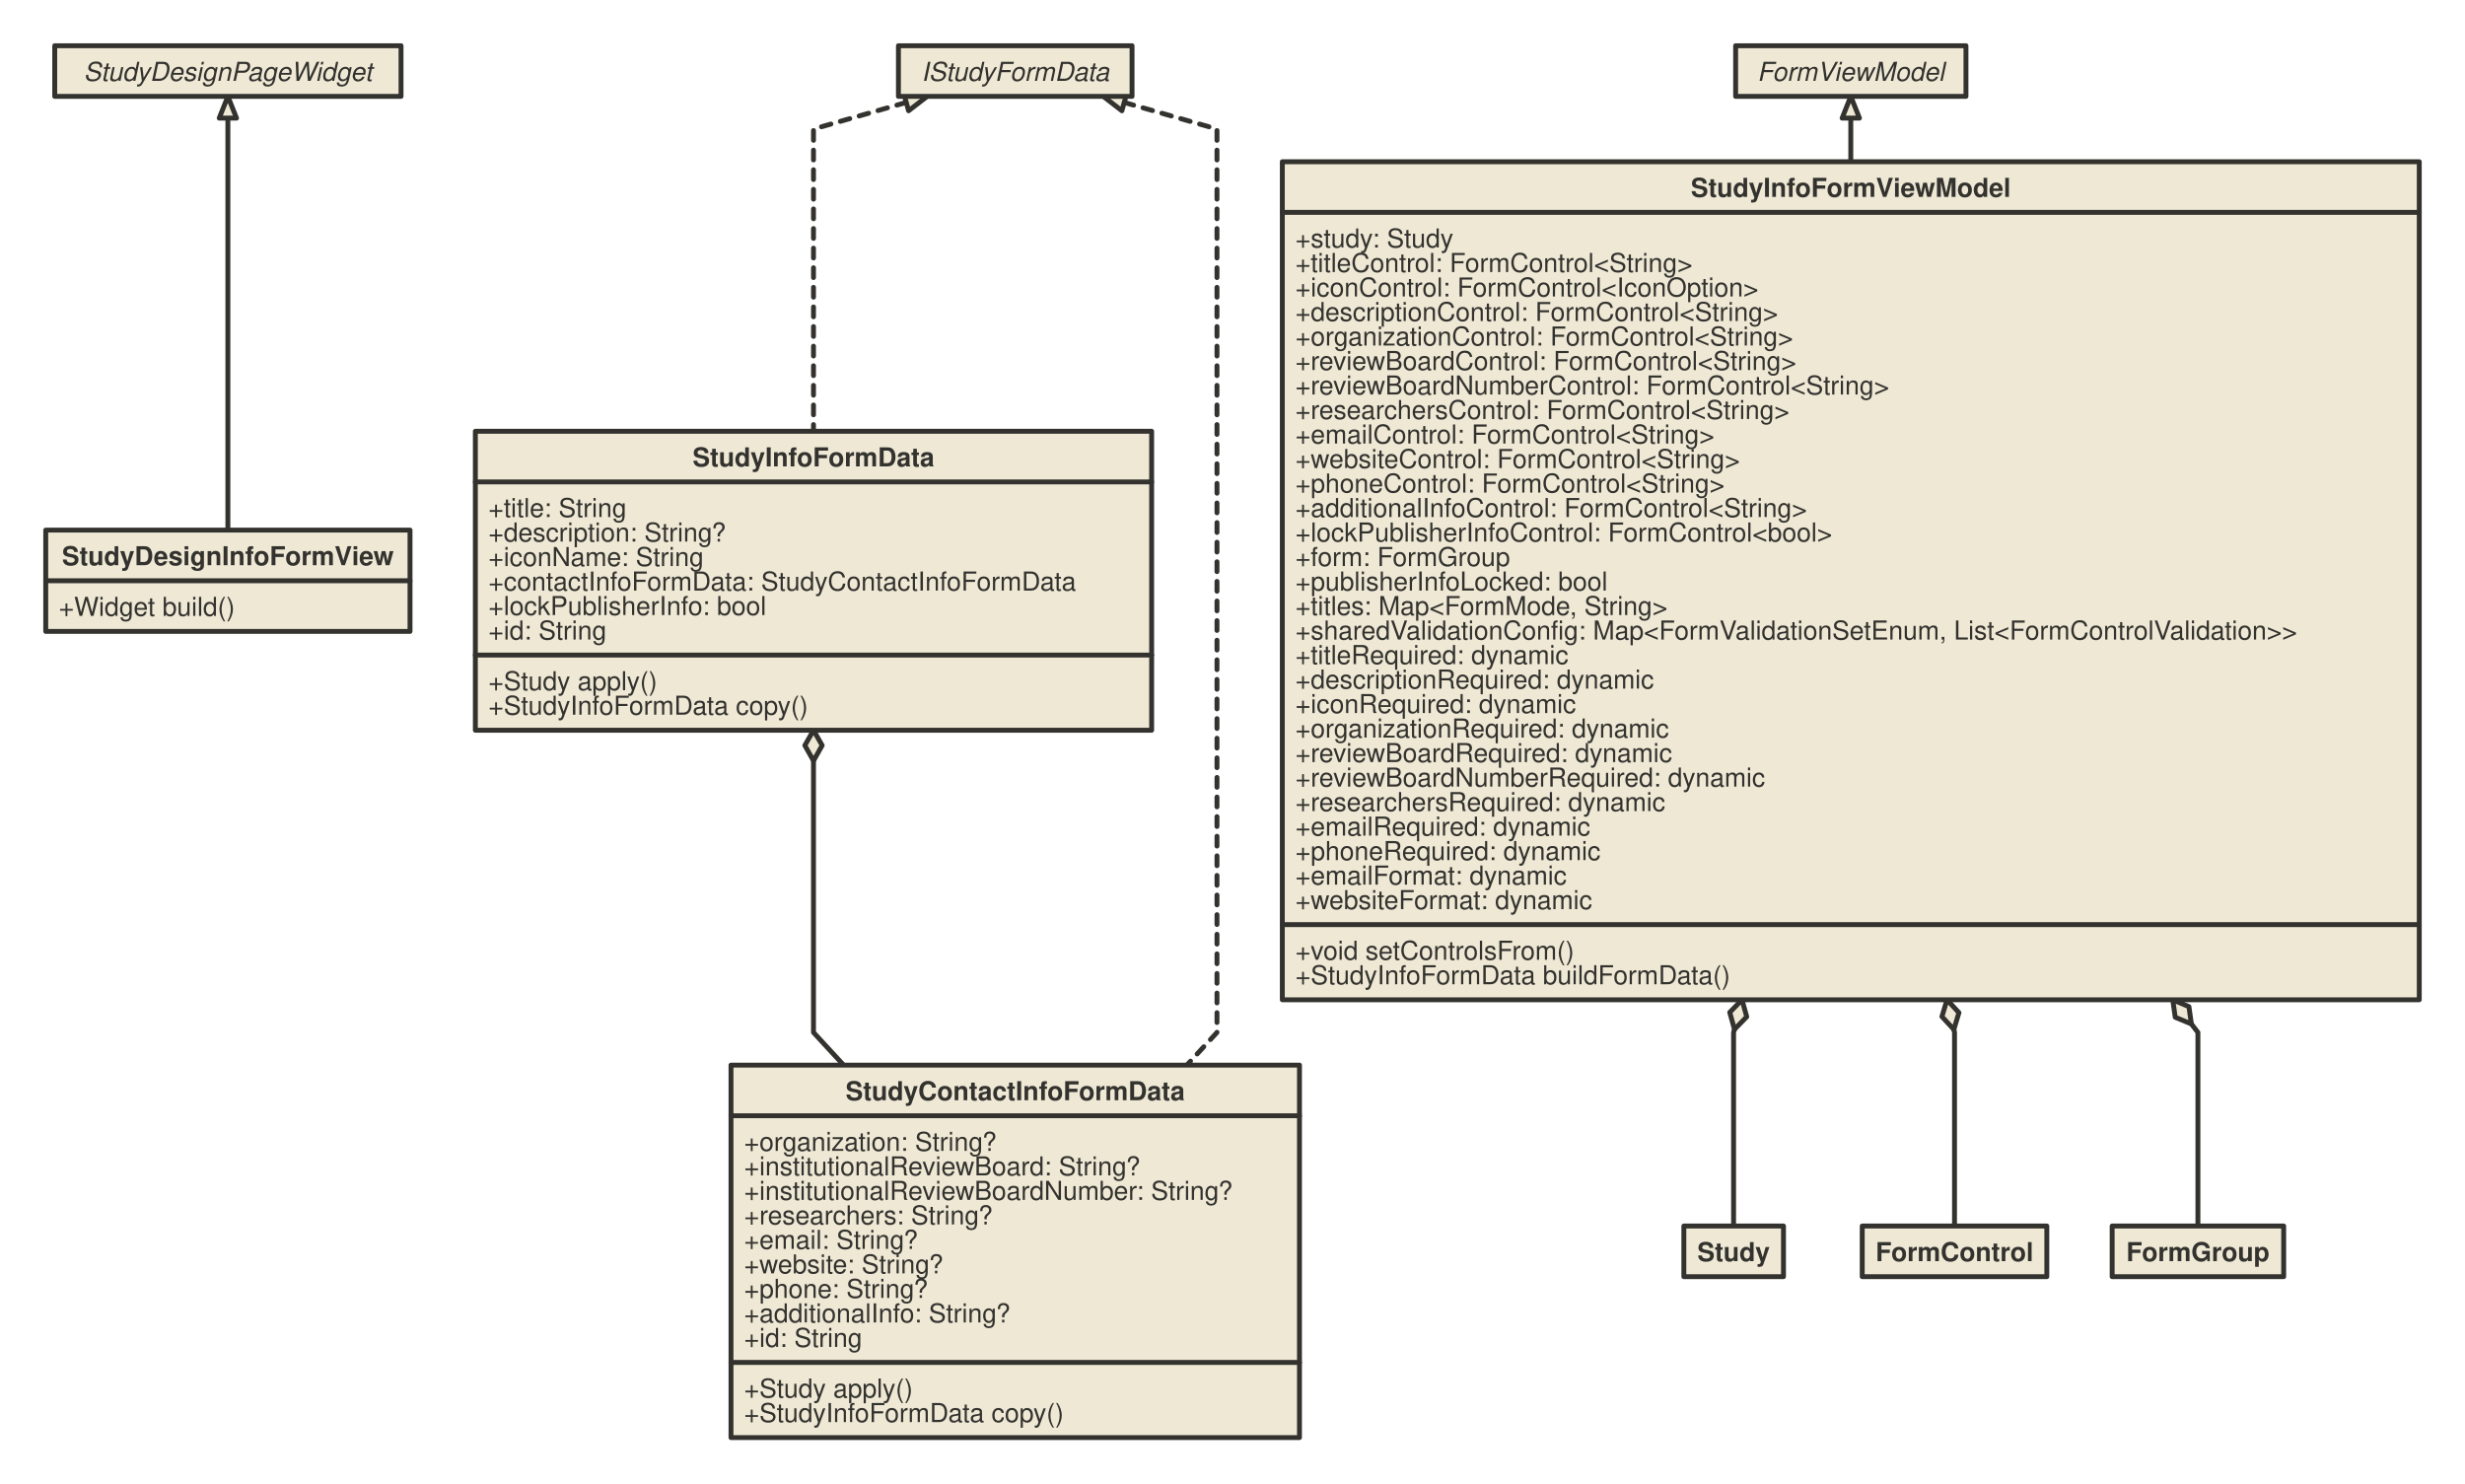
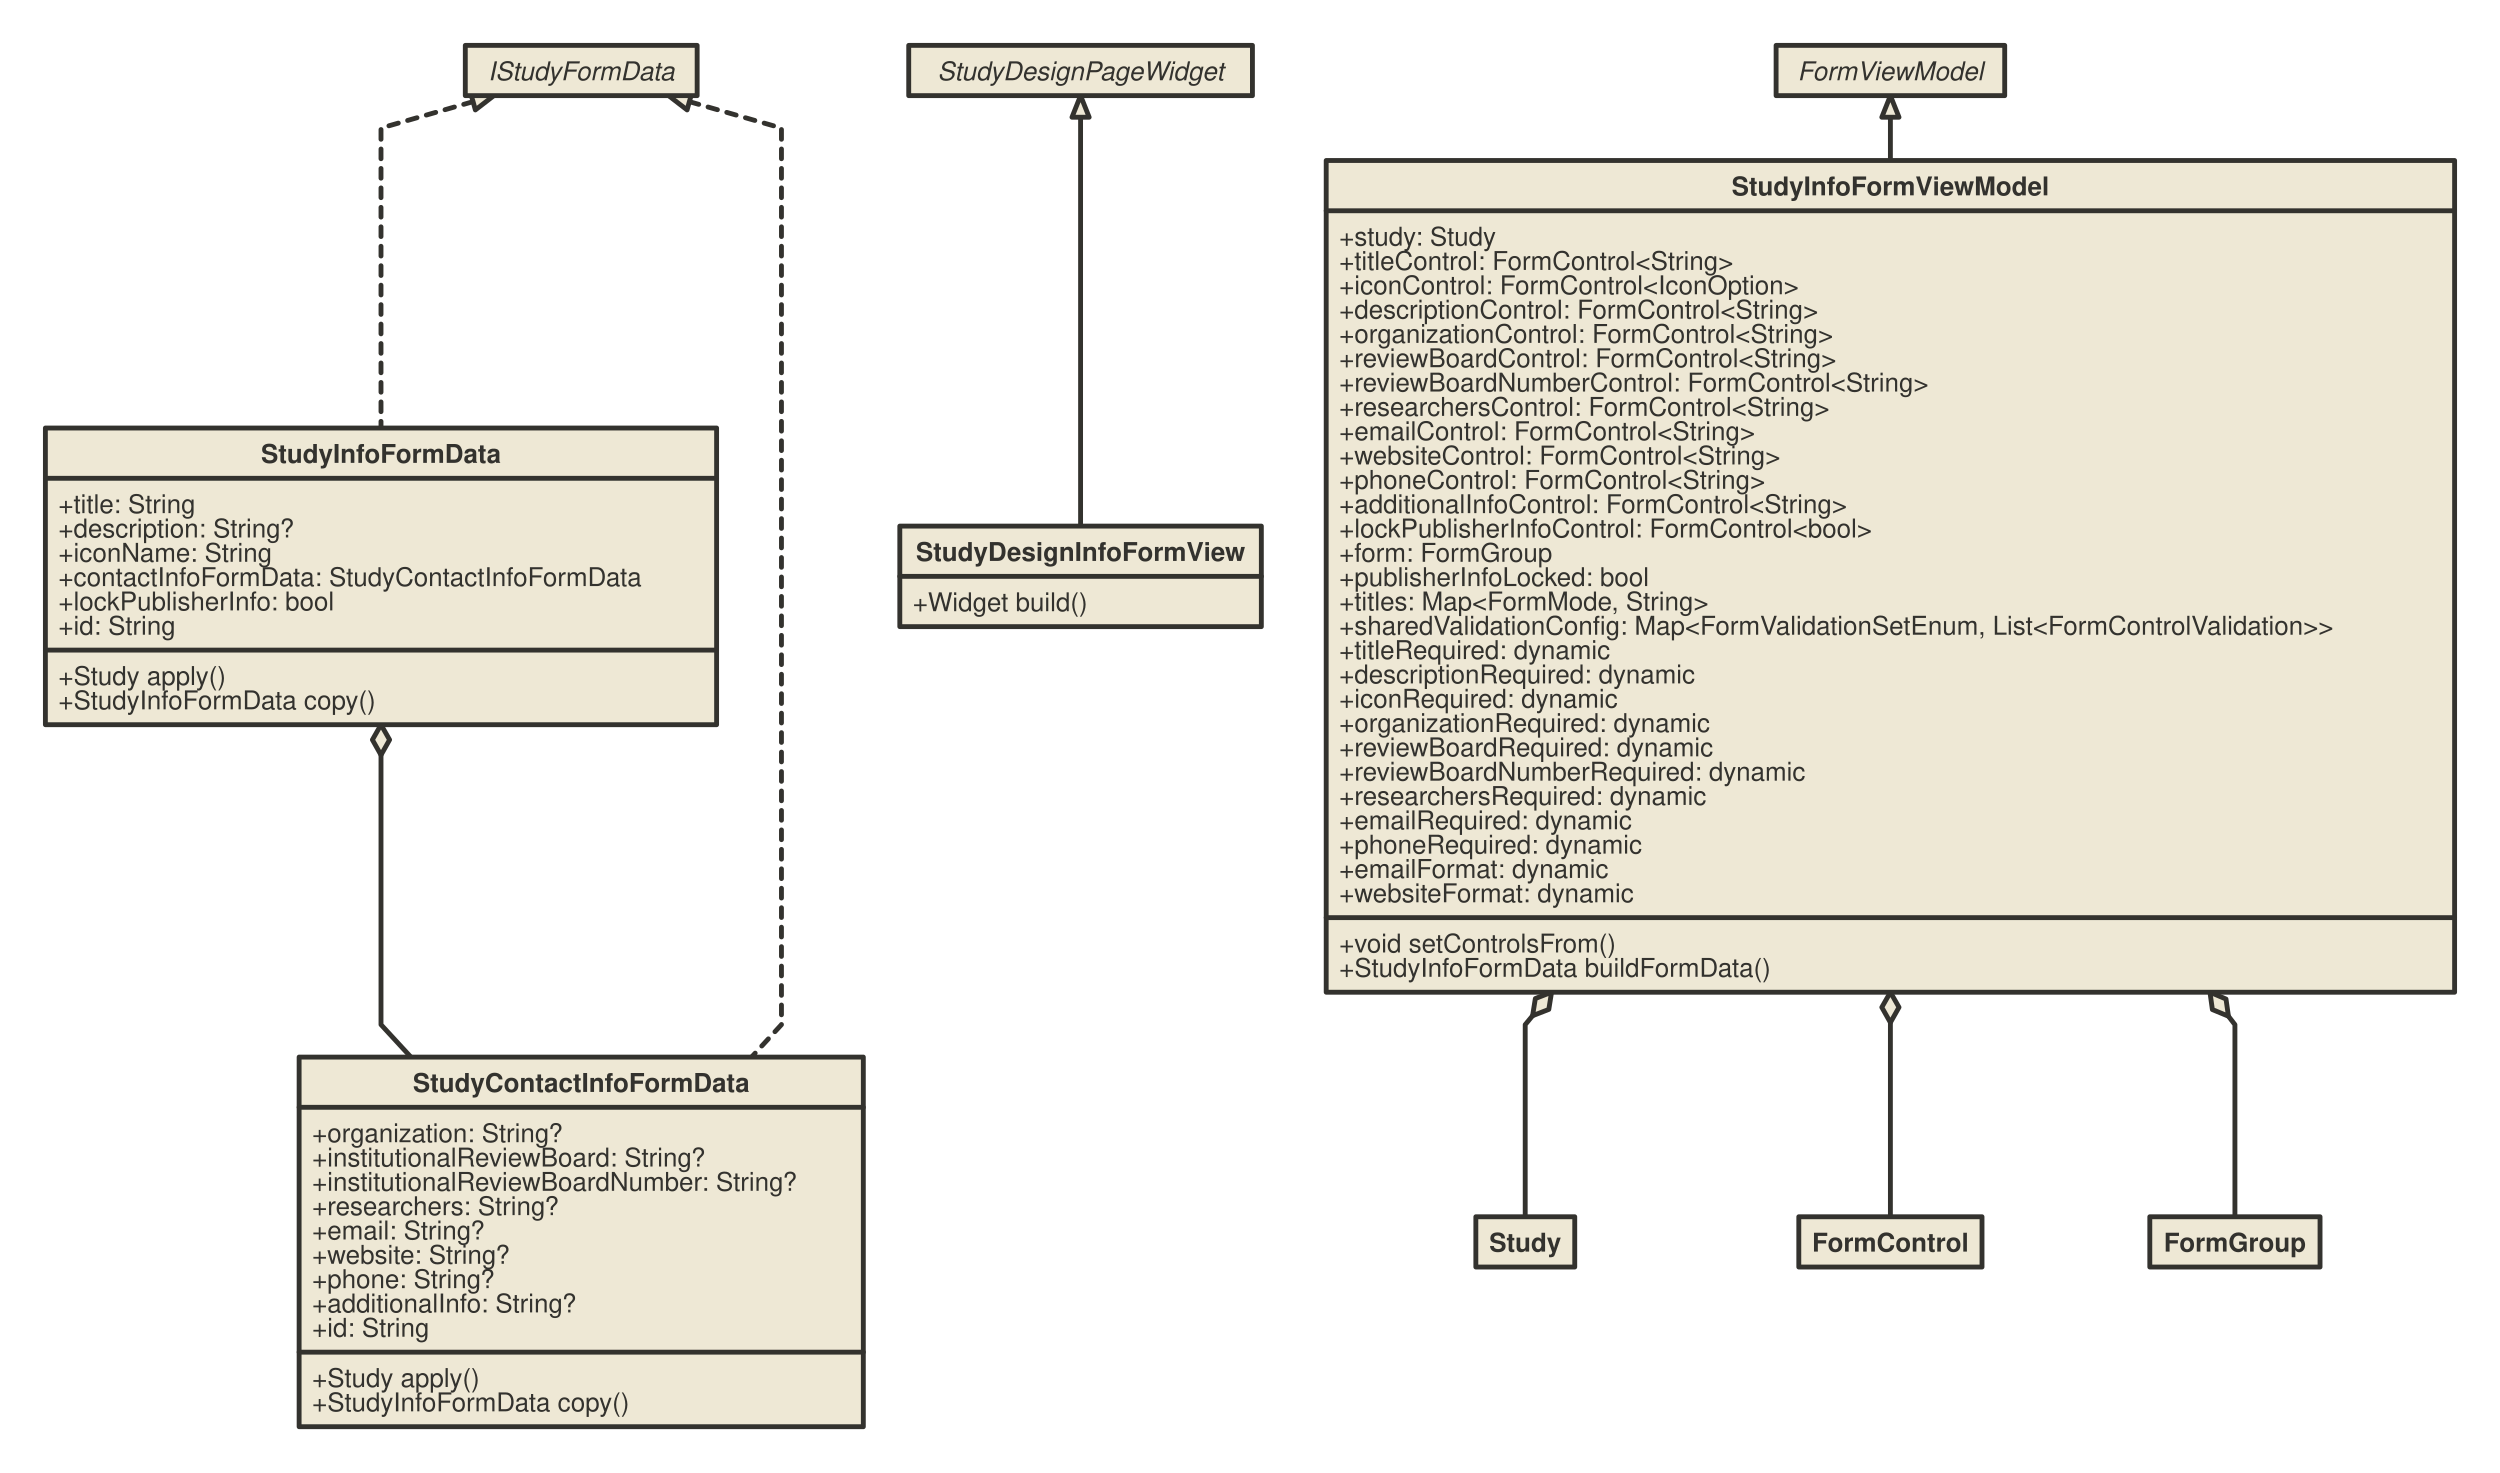
- <svg xmlns="http://www.w3.org/2000/svg" version="1.1" baseProfile="full" width="1509.0" height="908.0" viewbox="0 0 1509 908">
+ <svg xmlns="http://www.w3.org/2000/svg" version="1.1" baseProfile="full" width="1542.0" height="908.0" viewbox="0 0 1542 908">
  <g stroke-width="1.0" text-align="left" font="12pt Helvetica, Arial, sans-serif" font-size="12pt" font-family="Helvetica" font-weight="bold" font-style="normal">
    <g font-family="Helvetica" font-size="12pt" font-weight="bold" font-style="normal" stroke-width="3.0" stroke-linejoin="round" stroke-linecap="round" stroke="#33322E">
      <g stroke="transparent" fill="transparent">
-         <rect x="0.0" y="0.0" height="908.0" width="1509.0" stroke="none" />
+         <rect x="0.0" y="0.0" height="908.0" width="1542.0" stroke="none" />
      </g>
      <g transform="translate(8, 8)" fill="#33322E">
        <g transform="translate(20, 20)" fill="#eee8d5" font-family="Helvetica" font-size="12pt" font-weight="normal" font-style="normal">
-           <path d="M111.5 44.3 L111.5 51 L111.5 296.5 L111.5 296.5 " fill="none" />
-           <path d="M116.8 44.3 L111.5 44.3 L106.2 44.3 L111.5 31.0 Z" />
-           <path d="M470.0 437.7 L470 604 L488.433 624 L488.4 624.0 " fill="none" />
-           <g fill="#eee8d5">
-             <path d="M475.3 428.3 L470.0 437.7 L464.7 428.3 L470.0 419.0 Z" />
+           <path d="M207.0 437.7 L207 604 L225.433 624 L225.4 624.0 " fill="none" />
+           <g fill="#eee8d5">
+             <path d="M212.3 428.3 L207.0 437.7 L201.7 428.3 L207.0 419.0 Z" />
          </g>
          <g stroke-dasharray="6 6">
-             <path d="M526.8 34.7 L470 51 L470 236 L470.0 236.0 " fill="none" />
-           </g>
-           <path d="M528.2 39.8 L526.8 34.7 L525.3 29.6 L539.6 31.0 Z" />
+             <path d="M263.8 34.7 L207 51 L207 236 L207.0 236.0 " fill="none" />
+           </g>
+           <path d="M265.2 39.8 L263.8 34.7 L262.3 29.6 L276.6 31.0 Z" />
          <g stroke-dasharray="6 6">
-             <path d="M660.2 34.7 L717 51 L717 327.5 L717 327.5 L717 604 L717 604 L698.567 624 L698.6 624.0 " fill="none" />
-           </g>
-           <path d="M661.7 29.6 L660.2 34.7 L658.8 39.8 L647.4 31.0 Z" />
-           <path d="M1033.8 602.1 L1033.25 604 L1033.25 722.5 L1033.3 722.5 " fill="none" />
-           <g fill="#eee8d5">
-             <path d="M1041.3 594.4 L1033.8 602.1 L1030.9 591.7 L1038.4 584.0 Z" />
-           </g>
-           <path d="M1168.1 602.2 L1168.5 604 L1168.5 722.5 L1168.5 722.5 " fill="none" />
-           <g fill="#eee8d5">
-             <path d="M1171.2 591.9 L1168.1 602.2 L1160.8 594.3 L1163.9 584.0 Z" />
-           </g>
-           <path d="M1313.5 598.8 L1317.5 604 L1317.5 722.5 L1317.5 722.5 " fill="none" />
-           <g fill="#eee8d5">
-             <path d="M1312.0 588.2 L1313.5 598.8 L1303.6 594.7 L1302.1 584.0 Z" />
-           </g>
-           <path d="M1105.0 44.3 L1105 51 L1105 71 L1105.0 71.0 " fill="none" />
-           <path d="M1110.3 44.3 L1105.0 44.3 L1099.7 44.3 L1105.0 31.0 Z" />
-           <g data-name="StudyDesignInfoFormView">
-             <g fill="#eee8d5" stroke="#33322E" data-name="StudyDesignInfoFormView">
-               <rect x="0.0" y="296.5" height="62.0" width="223.0" data-name="StudyDesignInfoFormView" />
-               <path d="M0.0 327.5 L223.0 327.5" fill="none" data-name="StudyDesignInfoFormView" />
-             </g>
-             <g transform="translate(0, 296.5)" font-family="Helvetica" font-size="12pt" font-weight="bold" font-style="normal" data-name="StudyDesignInfoFormView">
-               <g transform="translate(8, 8)" fill="#33322E" text-align="center" data-name="StudyDesignInfoFormView">
-                 <text x="103.5" y="13.5" stroke="none" text-anchor="middle" data-name="StudyDesignInfoFormView">StudyDesignInfoFormView</text>
-               </g>
-             </g>
-             <g transform="translate(0, 327.5)" font-family="Helvetica" font-size="12pt" font-weight="normal" font-style="normal" data-name="StudyDesignInfoFormView">
-               <g transform="translate(8, 8)" fill="#33322E" text-align="left" data-name="StudyDesignInfoFormView">
-                 <text x="0.0" y="13.5" stroke="none" data-name="StudyDesignInfoFormView">+Widget build()</text>
-               </g>
-             </g>
-           </g>
-           <g data-name="StudyDesignPageWidget">
-             <g fill="#eee8d5" stroke="#33322E" data-name="StudyDesignPageWidget">
-               <rect x="5.5" y="0.0" height="31.0" width="212.0" data-name="StudyDesignPageWidget" />
-             </g>
-             <g transform="translate(5.5, 0)" font-family="Helvetica" font-size="12pt" font-weight="normal" font-style="italic" data-name="StudyDesignPageWidget">
-               <g transform="translate(8, 8)" fill="#33322E" text-align="center" data-name="StudyDesignPageWidget">
-                 <text x="98.0" y="13.5" stroke="none" text-anchor="middle" data-name="StudyDesignPageWidget">StudyDesignPageWidget</text>
-               </g>
-             </g>
-           </g>
+             <path d="M397.2 34.7 L454 51 L454 327.5 L454 327.5 L454 604 L454 604 L435.567 624 L435.6 624.0 " fill="none" />
+           </g>
+           <path d="M398.7 29.6 L397.2 34.7 L395.8 39.8 L384.4 31.0 Z" />
+           <path d="M638.5 44.3 L638.5 51 L638.5 296.5 L638.5 296.5 " fill="none" />
+           <path d="M643.8 44.3 L638.5 44.3 L633.2 44.3 L638.5 31.0 Z" />
+           <path d="M917.3 598.5 L912.75 604 L912.75 722.5 L912.8 722.5 " fill="none" />
+           <g fill="#eee8d5">
+             <path d="M927.3 594.6 L917.3 598.5 L919.0 587.9 L929.0 584.0 Z" />
+           </g>
+           <path d="M1138.0 602.7 L1138 604 L1138 722.5 L1138.0 722.5 " fill="none" />
+           <g fill="#eee8d5">
+             <path d="M1143.3 593.3 L1138.0 602.7 L1132.7 593.3 L1138.0 584.0 Z" />
+           </g>
+           <path d="M1346.5 598.8 L1350.5 604 L1350.5 722.5 L1350.5 722.5 " fill="none" />
+           <g fill="#eee8d5">
+             <path d="M1345.0 588.2 L1346.5 598.8 L1336.6 594.7 L1335.1 584.0 Z" />
+           </g>
+           <path d="M1138.0 44.3 L1138 51 L1138 71 L1138.0 71.0 " fill="none" />
+           <path d="M1143.3 44.3 L1138.0 44.3 L1132.7 44.3 L1138.0 31.0 Z" />
          <g data-name="StudyInfoFormData">
            <g fill="#eee8d5" stroke="#33322E" data-name="StudyInfoFormData">
-               <rect x="263.0" y="236.0" height="183.0" width="414.0" data-name="StudyInfoFormData" />
-               <path d="M263.0 267.0 L677.0 267.0" fill="none" data-name="StudyInfoFormData" />
-               <path d="M263.0 373.0 L677.0 373.0" fill="none" data-name="StudyInfoFormData" />
-             </g>
-             <g transform="translate(263, 236)" font-family="Helvetica" font-size="12pt" font-weight="bold" font-style="normal" data-name="StudyInfoFormData">
+               <rect x="0.0" y="236.0" height="183.0" width="414.0" data-name="StudyInfoFormData" />
+               <path d="M0.0 267.0 L414.0 267.0" fill="none" data-name="StudyInfoFormData" />
+               <path d="M0.0 373.0 L414.0 373.0" fill="none" data-name="StudyInfoFormData" />
+             </g>
+             <g transform="translate(0, 236)" font-family="Helvetica" font-size="12pt" font-weight="bold" font-style="normal" data-name="StudyInfoFormData">
              <g transform="translate(8, 8)" fill="#33322E" text-align="center" data-name="StudyInfoFormData">
                <text x="199.0" y="13.5" stroke="none" text-anchor="middle" data-name="StudyInfoFormData">StudyInfoFormData</text>
              </g>
            </g>
-             <g transform="translate(263, 267)" font-family="Helvetica" font-size="12pt" font-weight="normal" font-style="normal" data-name="StudyInfoFormData">
+             <g transform="translate(0, 267)" font-family="Helvetica" font-size="12pt" font-weight="normal" font-style="normal" data-name="StudyInfoFormData">
              <g transform="translate(8, 8)" fill="#33322E" text-align="left" data-name="StudyInfoFormData">
                <text x="0.0" y="13.5" stroke="none" data-name="StudyInfoFormData">+title: String</text>
                <text x="0.0" y="28.5" stroke="none" data-name="StudyInfoFormData">+description: String?</text>
                <text x="0.0" y="43.5" stroke="none" data-name="StudyInfoFormData">+iconName: String</text>
                <text x="0.0" y="58.5" stroke="none" data-name="StudyInfoFormData">+contactInfoFormData: StudyContactInfoFormData</text>
                <text x="0.0" y="73.5" stroke="none" data-name="StudyInfoFormData">+lockPublisherInfo: bool</text>
                <text x="0.0" y="88.5" stroke="none" data-name="StudyInfoFormData">+id: String</text>
              </g>
            </g>
-             <g transform="translate(263, 373)" font-family="Helvetica" font-size="12pt" font-weight="normal" font-style="normal" data-name="StudyInfoFormData">
+             <g transform="translate(0, 373)" font-family="Helvetica" font-size="12pt" font-weight="normal" font-style="normal" data-name="StudyInfoFormData">
              <g transform="translate(8, 8)" fill="#33322E" text-align="left" data-name="StudyInfoFormData">
                <text x="0.0" y="13.5" stroke="none" data-name="StudyInfoFormData">+Study apply()</text>
                <text x="0.0" y="28.5" stroke="none" data-name="StudyInfoFormData">+StudyInfoFormData copy()</text>
              </g>
            </g>
          </g>
          <g data-name="StudyContactInfoFormData">
            <g fill="#eee8d5" stroke="#33322E" data-name="StudyContactInfoFormData">
-               <rect x="419.5" y="624.0" height="228.0" width="348.0" data-name="StudyContactInfoFormData" />
-               <path d="M419.5 655.0 L767.5 655.0" fill="none" data-name="StudyContactInfoFormData" />
-               <path d="M419.5 806.0 L767.5 806.0" fill="none" data-name="StudyContactInfoFormData" />
-             </g>
-             <g transform="translate(419.5, 624)" font-family="Helvetica" font-size="12pt" font-weight="bold" font-style="normal" data-name="StudyContactInfoFormData">
+               <rect x="156.5" y="624.0" height="228.0" width="348.0" data-name="StudyContactInfoFormData" />
+               <path d="M156.5 655.0 L504.5 655.0" fill="none" data-name="StudyContactInfoFormData" />
+               <path d="M156.5 806.0 L504.5 806.0" fill="none" data-name="StudyContactInfoFormData" />
+             </g>
+             <g transform="translate(156.5, 624)" font-family="Helvetica" font-size="12pt" font-weight="bold" font-style="normal" data-name="StudyContactInfoFormData">
              <g transform="translate(8, 8)" fill="#33322E" text-align="center" data-name="StudyContactInfoFormData">
                <text x="166.0" y="13.5" stroke="none" text-anchor="middle" data-name="StudyContactInfoFormData">StudyContactInfoFormData</text>
              </g>
            </g>
-             <g transform="translate(419.5, 655)" font-family="Helvetica" font-size="12pt" font-weight="normal" font-style="normal" data-name="StudyContactInfoFormData">
+             <g transform="translate(156.5, 655)" font-family="Helvetica" font-size="12pt" font-weight="normal" font-style="normal" data-name="StudyContactInfoFormData">
              <g transform="translate(8, 8)" fill="#33322E" text-align="left" data-name="StudyContactInfoFormData">
                <text x="0.0" y="13.5" stroke="none" data-name="StudyContactInfoFormData">+organization: String?</text>
                <text x="0.0" y="28.5" stroke="none" data-name="StudyContactInfoFormData">+institutionalReviewBoard: String?</text>
                <text x="0.0" y="43.5" stroke="none" data-name="StudyContactInfoFormData">+institutionalReviewBoardNumber: String?</text>
                <text x="0.0" y="58.5" stroke="none" data-name="StudyContactInfoFormData">+researchers: String?</text>
                <text x="0.0" y="73.5" stroke="none" data-name="StudyContactInfoFormData">+email: String?</text>
                <text x="0.0" y="88.5" stroke="none" data-name="StudyContactInfoFormData">+website: String?</text>
                <text x="0.0" y="103.5" stroke="none" data-name="StudyContactInfoFormData">+phone: String?</text>
                <text x="0.0" y="118.5" stroke="none" data-name="StudyContactInfoFormData">+additionalInfo: String?</text>
                <text x="0.0" y="133.5" stroke="none" data-name="StudyContactInfoFormData">+id: String</text>
              </g>
            </g>
-             <g transform="translate(419.5, 806)" font-family="Helvetica" font-size="12pt" font-weight="normal" font-style="normal" data-name="StudyContactInfoFormData">
+             <g transform="translate(156.5, 806)" font-family="Helvetica" font-size="12pt" font-weight="normal" font-style="normal" data-name="StudyContactInfoFormData">
              <g transform="translate(8, 8)" fill="#33322E" text-align="left" data-name="StudyContactInfoFormData">
                <text x="0.0" y="13.5" stroke="none" data-name="StudyContactInfoFormData">+Study apply()</text>
                <text x="0.0" y="28.5" stroke="none" data-name="StudyContactInfoFormData">+StudyInfoFormData copy()</text>
              </g>
            </g>
          </g>
          <g data-name="IStudyFormData">
            <g fill="#eee8d5" stroke="#33322E" data-name="IStudyFormData">
-               <rect x="522.0" y="0.0" height="31.0" width="143.0" data-name="IStudyFormData" />
-             </g>
-             <g transform="translate(522, 0)" font-family="Helvetica" font-size="12pt" font-weight="normal" font-style="italic" data-name="IStudyFormData">
+               <rect x="259.0" y="0.0" height="31.0" width="143.0" data-name="IStudyFormData" />
+             </g>
+             <g transform="translate(259, 0)" font-family="Helvetica" font-size="12pt" font-weight="normal" font-style="italic" data-name="IStudyFormData">
              <g transform="translate(8, 8)" fill="#33322E" text-align="center" data-name="IStudyFormData">
                <text x="63.5" y="13.5" stroke="none" text-anchor="middle" data-name="IStudyFormData">IStudyFormData</text>
              </g>
            </g>
          </g>
+           <g data-name="StudyDesignInfoFormView">
+             <g fill="#eee8d5" stroke="#33322E" data-name="StudyDesignInfoFormView">
+               <rect x="527.0" y="296.5" height="62.0" width="223.0" data-name="StudyDesignInfoFormView" />
+               <path d="M527.0 327.5 L750.0 327.5" fill="none" data-name="StudyDesignInfoFormView" />
+             </g>
+             <g transform="translate(527, 296.5)" font-family="Helvetica" font-size="12pt" font-weight="bold" font-style="normal" data-name="StudyDesignInfoFormView">
+               <g transform="translate(8, 8)" fill="#33322E" text-align="center" data-name="StudyDesignInfoFormView">
+                 <text x="103.5" y="13.5" stroke="none" text-anchor="middle" data-name="StudyDesignInfoFormView">StudyDesignInfoFormView</text>
+               </g>
+             </g>
+             <g transform="translate(527, 327.5)" font-family="Helvetica" font-size="12pt" font-weight="normal" font-style="normal" data-name="StudyDesignInfoFormView">
+               <g transform="translate(8, 8)" fill="#33322E" text-align="left" data-name="StudyDesignInfoFormView">
+                 <text x="0.0" y="13.5" stroke="none" data-name="StudyDesignInfoFormView">+Widget build()</text>
+               </g>
+             </g>
+           </g>
+           <g data-name="StudyDesignPageWidget">
+             <g fill="#eee8d5" stroke="#33322E" data-name="StudyDesignPageWidget">
+               <rect x="532.5" y="0.0" height="31.0" width="212.0" data-name="StudyDesignPageWidget" />
+             </g>
+             <g transform="translate(532.5, 0)" font-family="Helvetica" font-size="12pt" font-weight="normal" font-style="italic" data-name="StudyDesignPageWidget">
+               <g transform="translate(8, 8)" fill="#33322E" text-align="center" data-name="StudyDesignPageWidget">
+                 <text x="98.0" y="13.5" stroke="none" text-anchor="middle" data-name="StudyDesignPageWidget">StudyDesignPageWidget</text>
+               </g>
+             </g>
+           </g>
          <g data-name="StudyInfoFormViewModel">
            <g fill="#eee8d5" stroke="#33322E" data-name="StudyInfoFormViewModel">
-               <rect x="757.0" y="71.0" height="513.0" width="696.0" data-name="StudyInfoFormViewModel" />
-               <path d="M757.0 102.0 L1453.0 102.0" fill="none" data-name="StudyInfoFormViewModel" />
-               <path d="M757.0 538.0 L1453.0 538.0" fill="none" data-name="StudyInfoFormViewModel" />
-             </g>
-             <g transform="translate(757, 71)" font-family="Helvetica" font-size="12pt" font-weight="bold" font-style="normal" data-name="StudyInfoFormViewModel">
+               <rect x="790.0" y="71.0" height="513.0" width="696.0" data-name="StudyInfoFormViewModel" />
+               <path d="M790.0 102.0 L1486.0 102.0" fill="none" data-name="StudyInfoFormViewModel" />
+               <path d="M790.0 538.0 L1486.0 538.0" fill="none" data-name="StudyInfoFormViewModel" />
+             </g>
+             <g transform="translate(790, 71)" font-family="Helvetica" font-size="12pt" font-weight="bold" font-style="normal" data-name="StudyInfoFormViewModel">
              <g transform="translate(8, 8)" fill="#33322E" text-align="center" data-name="StudyInfoFormViewModel">
                <text x="340.0" y="13.5" stroke="none" text-anchor="middle" data-name="StudyInfoFormViewModel">StudyInfoFormViewModel</text>
              </g>
            </g>
-             <g transform="translate(757, 102)" font-family="Helvetica" font-size="12pt" font-weight="normal" font-style="normal" data-name="StudyInfoFormViewModel">
+             <g transform="translate(790, 102)" font-family="Helvetica" font-size="12pt" font-weight="normal" font-style="normal" data-name="StudyInfoFormViewModel">
              <g transform="translate(8, 8)" fill="#33322E" text-align="left" data-name="StudyInfoFormViewModel">
                <text x="0.0" y="13.5" stroke="none" data-name="StudyInfoFormViewModel">+study: Study</text>
                <text x="0.0" y="28.5" stroke="none" data-name="StudyInfoFormViewModel">+titleControl: FormControl&lt;String&gt;</text>
                <text x="0.0" y="43.5" stroke="none" data-name="StudyInfoFormViewModel">+iconControl: FormControl&lt;IconOption&gt;</text>
                <text x="0.0" y="58.5" stroke="none" data-name="StudyInfoFormViewModel">+descriptionControl: FormControl&lt;String&gt;</text>
                <text x="0.0" y="73.5" stroke="none" data-name="StudyInfoFormViewModel">+organizationControl: FormControl&lt;String&gt;</text>
                <text x="0.0" y="88.5" stroke="none" data-name="StudyInfoFormViewModel">+reviewBoardControl: FormControl&lt;String&gt;</text>
                <text x="0.0" y="103.5" stroke="none" data-name="StudyInfoFormViewModel">+reviewBoardNumberControl: FormControl&lt;String&gt;</text>
                <text x="0.0" y="118.5" stroke="none" data-name="StudyInfoFormViewModel">+researchersControl: FormControl&lt;String&gt;</text>
                <text x="0.0" y="133.5" stroke="none" data-name="StudyInfoFormViewModel">+emailControl: FormControl&lt;String&gt;</text>
                <text x="0.0" y="148.5" stroke="none" data-name="StudyInfoFormViewModel">+websiteControl: FormControl&lt;String&gt;</text>
                <text x="0.0" y="163.5" stroke="none" data-name="StudyInfoFormViewModel">+phoneControl: FormControl&lt;String&gt;</text>
                <text x="0.0" y="178.5" stroke="none" data-name="StudyInfoFormViewModel">+additionalInfoControl: FormControl&lt;String&gt;</text>
                <text x="0.0" y="193.5" stroke="none" data-name="StudyInfoFormViewModel">+lockPublisherInfoControl: FormControl&lt;bool&gt;</text>
                <text x="0.0" y="208.5" stroke="none" data-name="StudyInfoFormViewModel">+form: FormGroup</text>
                <text x="0.0" y="223.5" stroke="none" data-name="StudyInfoFormViewModel">+publisherInfoLocked: bool</text>
                <text x="0.0" y="238.5" stroke="none" data-name="StudyInfoFormViewModel">+titles: Map&lt;FormMode, String&gt;</text>
                <text x="0.0" y="253.5" stroke="none" data-name="StudyInfoFormViewModel">+sharedValidationConfig: Map&lt;FormValidationSetEnum, List&lt;FormControlValidation&gt;&gt;</text>
                <text x="0.0" y="268.5" stroke="none" data-name="StudyInfoFormViewModel">+titleRequired: dynamic</text>
                <text x="0.0" y="283.5" stroke="none" data-name="StudyInfoFormViewModel">+descriptionRequired: dynamic</text>
                <text x="0.0" y="298.5" stroke="none" data-name="StudyInfoFormViewModel">+iconRequired: dynamic</text>
                <text x="0.0" y="313.5" stroke="none" data-name="StudyInfoFormViewModel">+organizationRequired: dynamic</text>
                <text x="0.0" y="328.5" stroke="none" data-name="StudyInfoFormViewModel">+reviewBoardRequired: dynamic</text>
                <text x="0.0" y="343.5" stroke="none" data-name="StudyInfoFormViewModel">+reviewBoardNumberRequired: dynamic</text>
                <text x="0.0" y="358.5" stroke="none" data-name="StudyInfoFormViewModel">+researchersRequired: dynamic</text>
                <text x="0.0" y="373.5" stroke="none" data-name="StudyInfoFormViewModel">+emailRequired: dynamic</text>
                <text x="0.0" y="388.5" stroke="none" data-name="StudyInfoFormViewModel">+phoneRequired: dynamic</text>
                <text x="0.0" y="403.5" stroke="none" data-name="StudyInfoFormViewModel">+emailFormat: dynamic</text>
                <text x="0.0" y="418.5" stroke="none" data-name="StudyInfoFormViewModel">+websiteFormat: dynamic</text>
              </g>
            </g>
-             <g transform="translate(757, 538)" font-family="Helvetica" font-size="12pt" font-weight="normal" font-style="normal" data-name="StudyInfoFormViewModel">
+             <g transform="translate(790, 538)" font-family="Helvetica" font-size="12pt" font-weight="normal" font-style="normal" data-name="StudyInfoFormViewModel">
              <g transform="translate(8, 8)" fill="#33322E" text-align="left" data-name="StudyInfoFormViewModel">
                <text x="0.0" y="13.5" stroke="none" data-name="StudyInfoFormViewModel">+void setControlsFrom()</text>
                <text x="0.0" y="28.5" stroke="none" data-name="StudyInfoFormViewModel">+StudyInfoFormData buildFormData()</text>
              </g>
            </g>
          </g>
          <g data-name="Study">
            <g fill="#eee8d5" stroke="#33322E" data-name="Study">
-               <rect x="1002.8" y="722.5" height="31.0" width="61.0" data-name="Study" />
-             </g>
-             <g transform="translate(1002.75, 722.5)" font-family="Helvetica" font-size="12pt" font-weight="bold" font-style="normal" data-name="Study">
+               <rect x="882.3" y="722.5" height="31.0" width="61.0" data-name="Study" />
+             </g>
+             <g transform="translate(882.25, 722.5)" font-family="Helvetica" font-size="12pt" font-weight="bold" font-style="normal" data-name="Study">
              <g transform="translate(8, 8)" fill="#33322E" text-align="center" data-name="Study">
                <text x="22.5" y="13.5" stroke="none" text-anchor="middle" data-name="Study">Study</text>
              </g>
            </g>
          </g>
          <g data-name="FormControl">
            <g fill="#eee8d5" stroke="#33322E" data-name="FormControl">
-               <rect x="1112.0" y="722.5" height="31.0" width="113.0" data-name="FormControl" />
-             </g>
-             <g transform="translate(1112, 722.5)" font-family="Helvetica" font-size="12pt" font-weight="bold" font-style="normal" data-name="FormControl">
+               <rect x="1081.5" y="722.5" height="31.0" width="113.0" data-name="FormControl" />
+             </g>
+             <g transform="translate(1081.5, 722.5)" font-family="Helvetica" font-size="12pt" font-weight="bold" font-style="normal" data-name="FormControl">
              <g transform="translate(8, 8)" fill="#33322E" text-align="center" data-name="FormControl">
                <text x="48.5" y="13.5" stroke="none" text-anchor="middle" data-name="FormControl">FormControl</text>
              </g>
            </g>
          </g>
          <g data-name="FormGroup">
            <g fill="#eee8d5" stroke="#33322E" data-name="FormGroup">
-               <rect x="1265.0" y="722.5" height="31.0" width="105.0" data-name="FormGroup" />
-             </g>
-             <g transform="translate(1265, 722.5)" font-family="Helvetica" font-size="12pt" font-weight="bold" font-style="normal" data-name="FormGroup">
+               <rect x="1298.0" y="722.5" height="31.0" width="105.0" data-name="FormGroup" />
+             </g>
+             <g transform="translate(1298, 722.5)" font-family="Helvetica" font-size="12pt" font-weight="bold" font-style="normal" data-name="FormGroup">
              <g transform="translate(8, 8)" fill="#33322E" text-align="center" data-name="FormGroup">
                <text x="44.5" y="13.5" stroke="none" text-anchor="middle" data-name="FormGroup">FormGroup</text>
              </g>
            </g>
          </g>
          <g data-name="FormViewModel">
            <g fill="#eee8d5" stroke="#33322E" data-name="FormViewModel">
-               <rect x="1034.5" y="0.0" height="31.0" width="141.0" data-name="FormViewModel" />
-             </g>
-             <g transform="translate(1034.5, 0)" font-family="Helvetica" font-size="12pt" font-weight="normal" font-style="italic" data-name="FormViewModel">
+               <rect x="1067.5" y="0.0" height="31.0" width="141.0" data-name="FormViewModel" />
+             </g>
+             <g transform="translate(1067.5, 0)" font-family="Helvetica" font-size="12pt" font-weight="normal" font-style="italic" data-name="FormViewModel">
              <g transform="translate(8, 8)" fill="#33322E" text-align="center" data-name="FormViewModel">
                <text x="62.5" y="13.5" stroke="none" text-anchor="middle" data-name="FormViewModel">FormViewModel</text>
              </g>
            </g>
          </g>
        </g>
      </g>
    </g>
  </g>
</svg>
